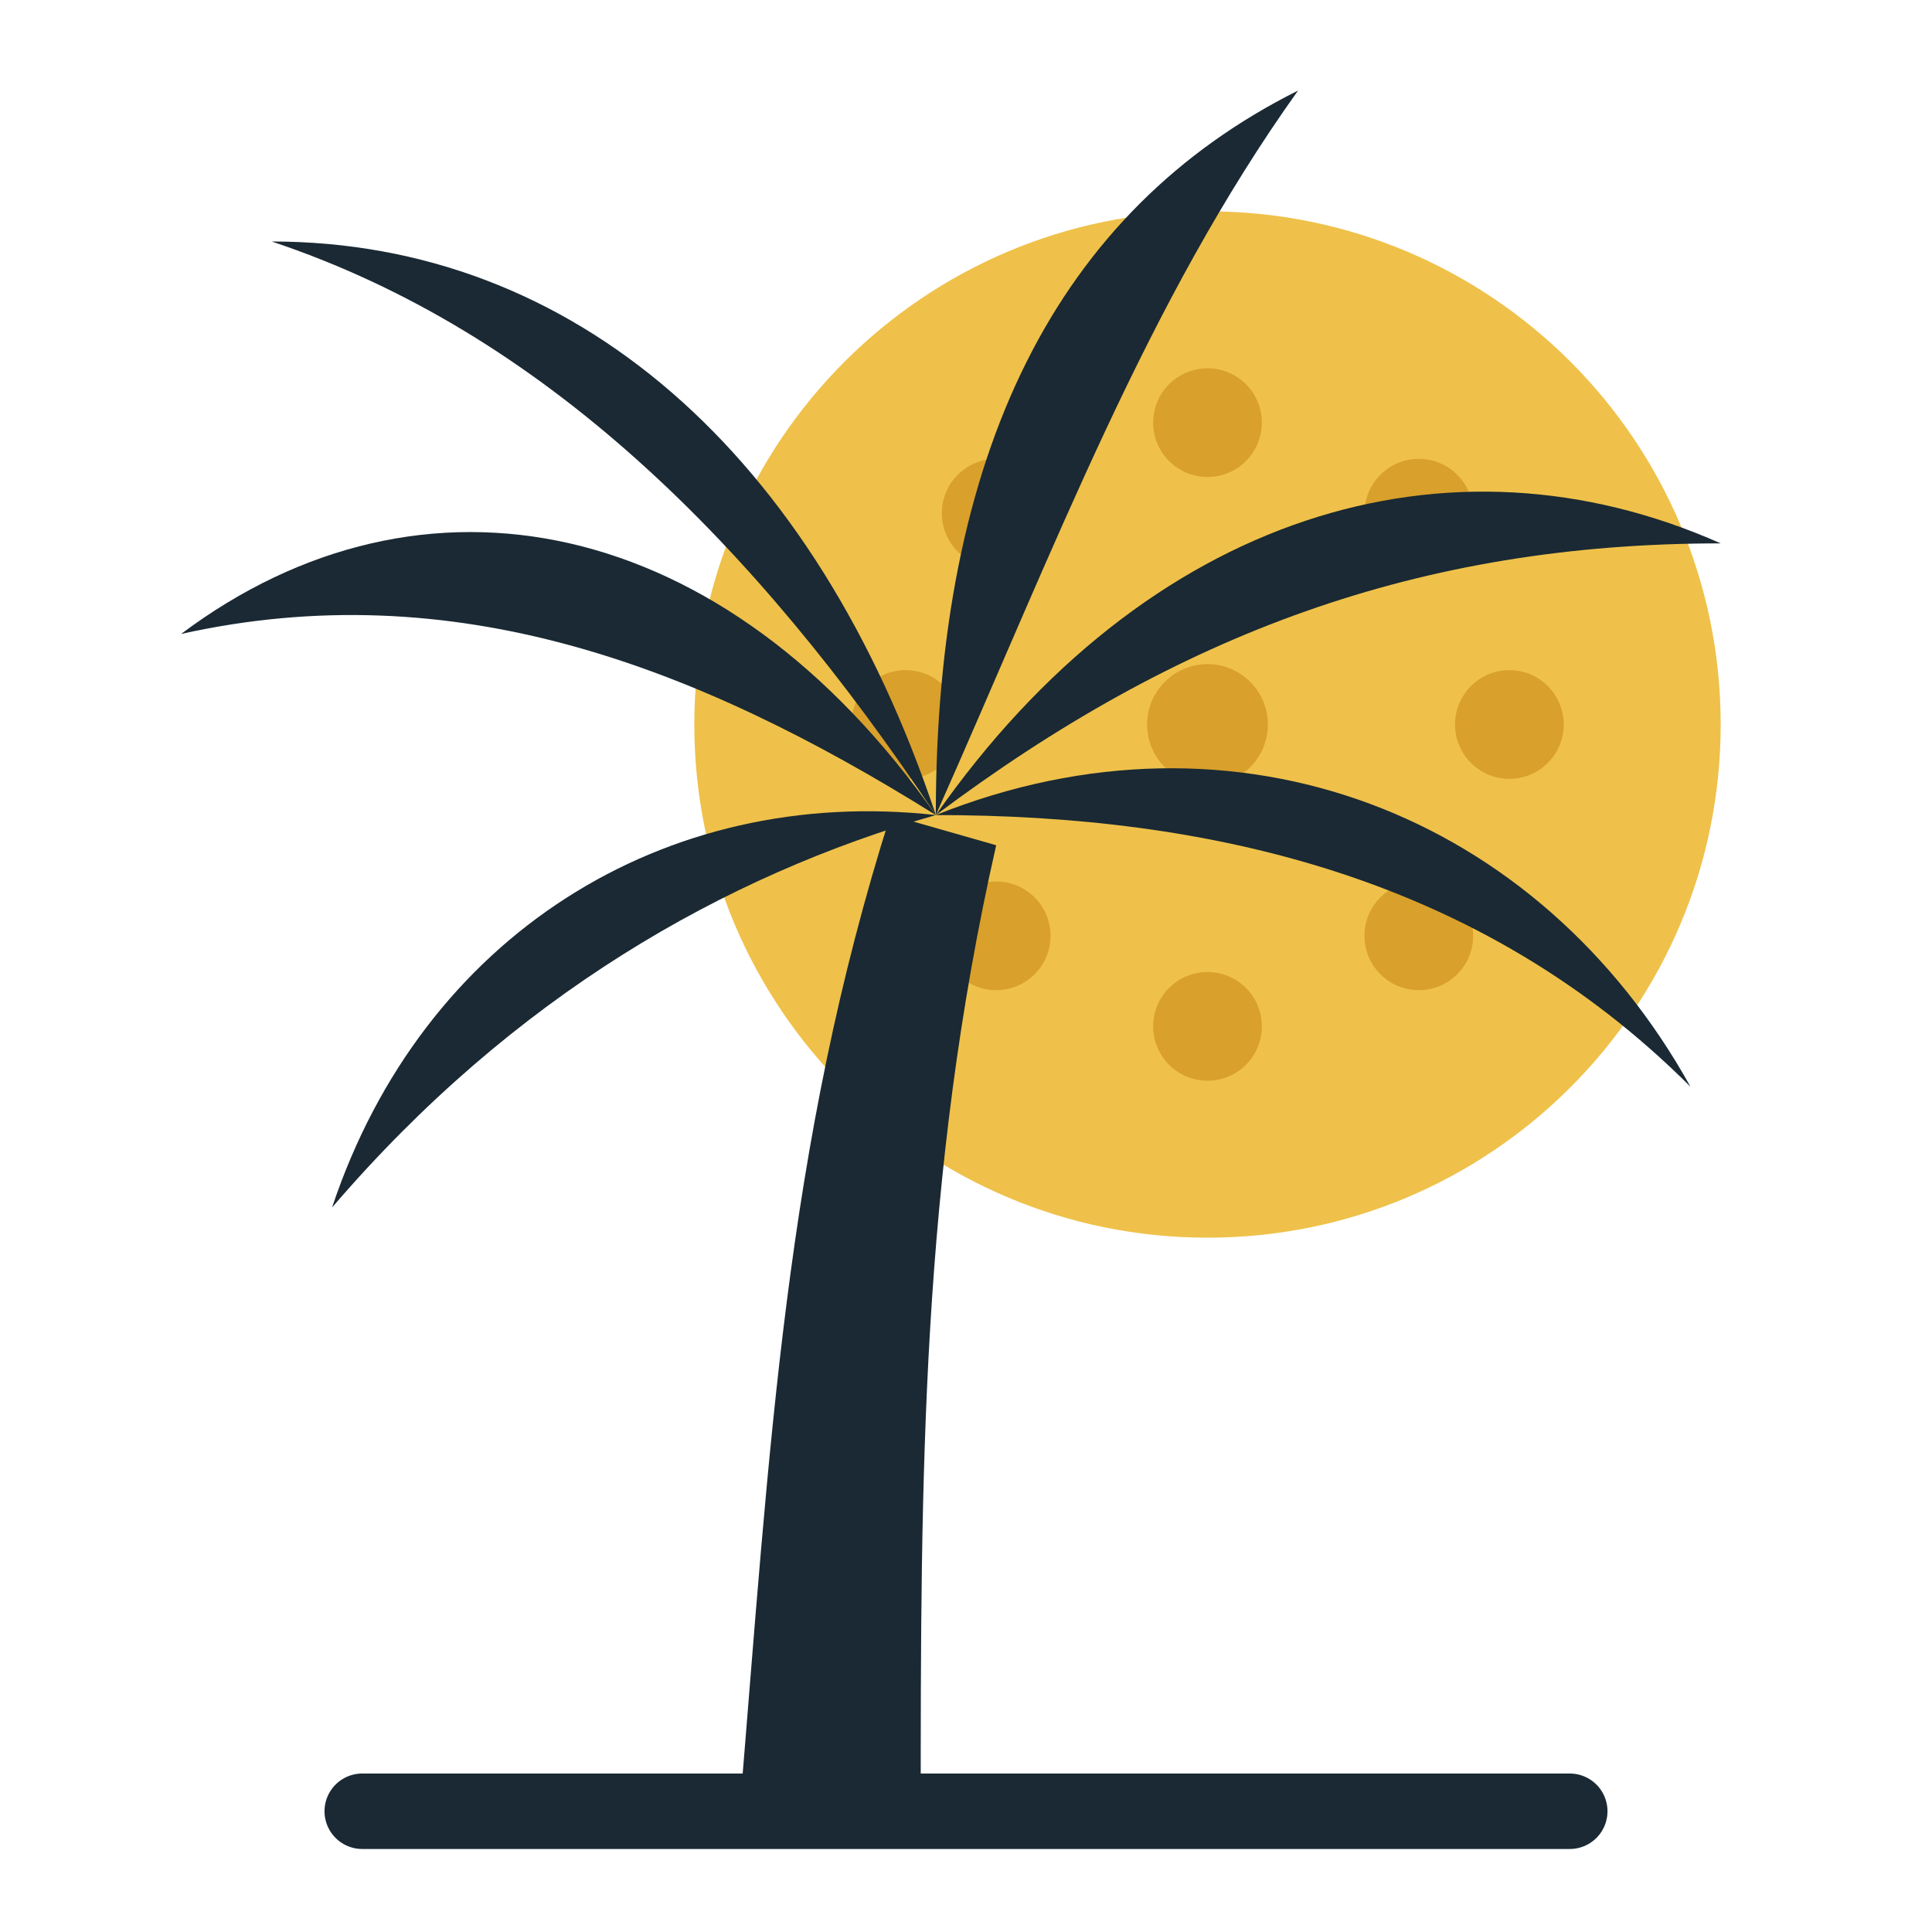
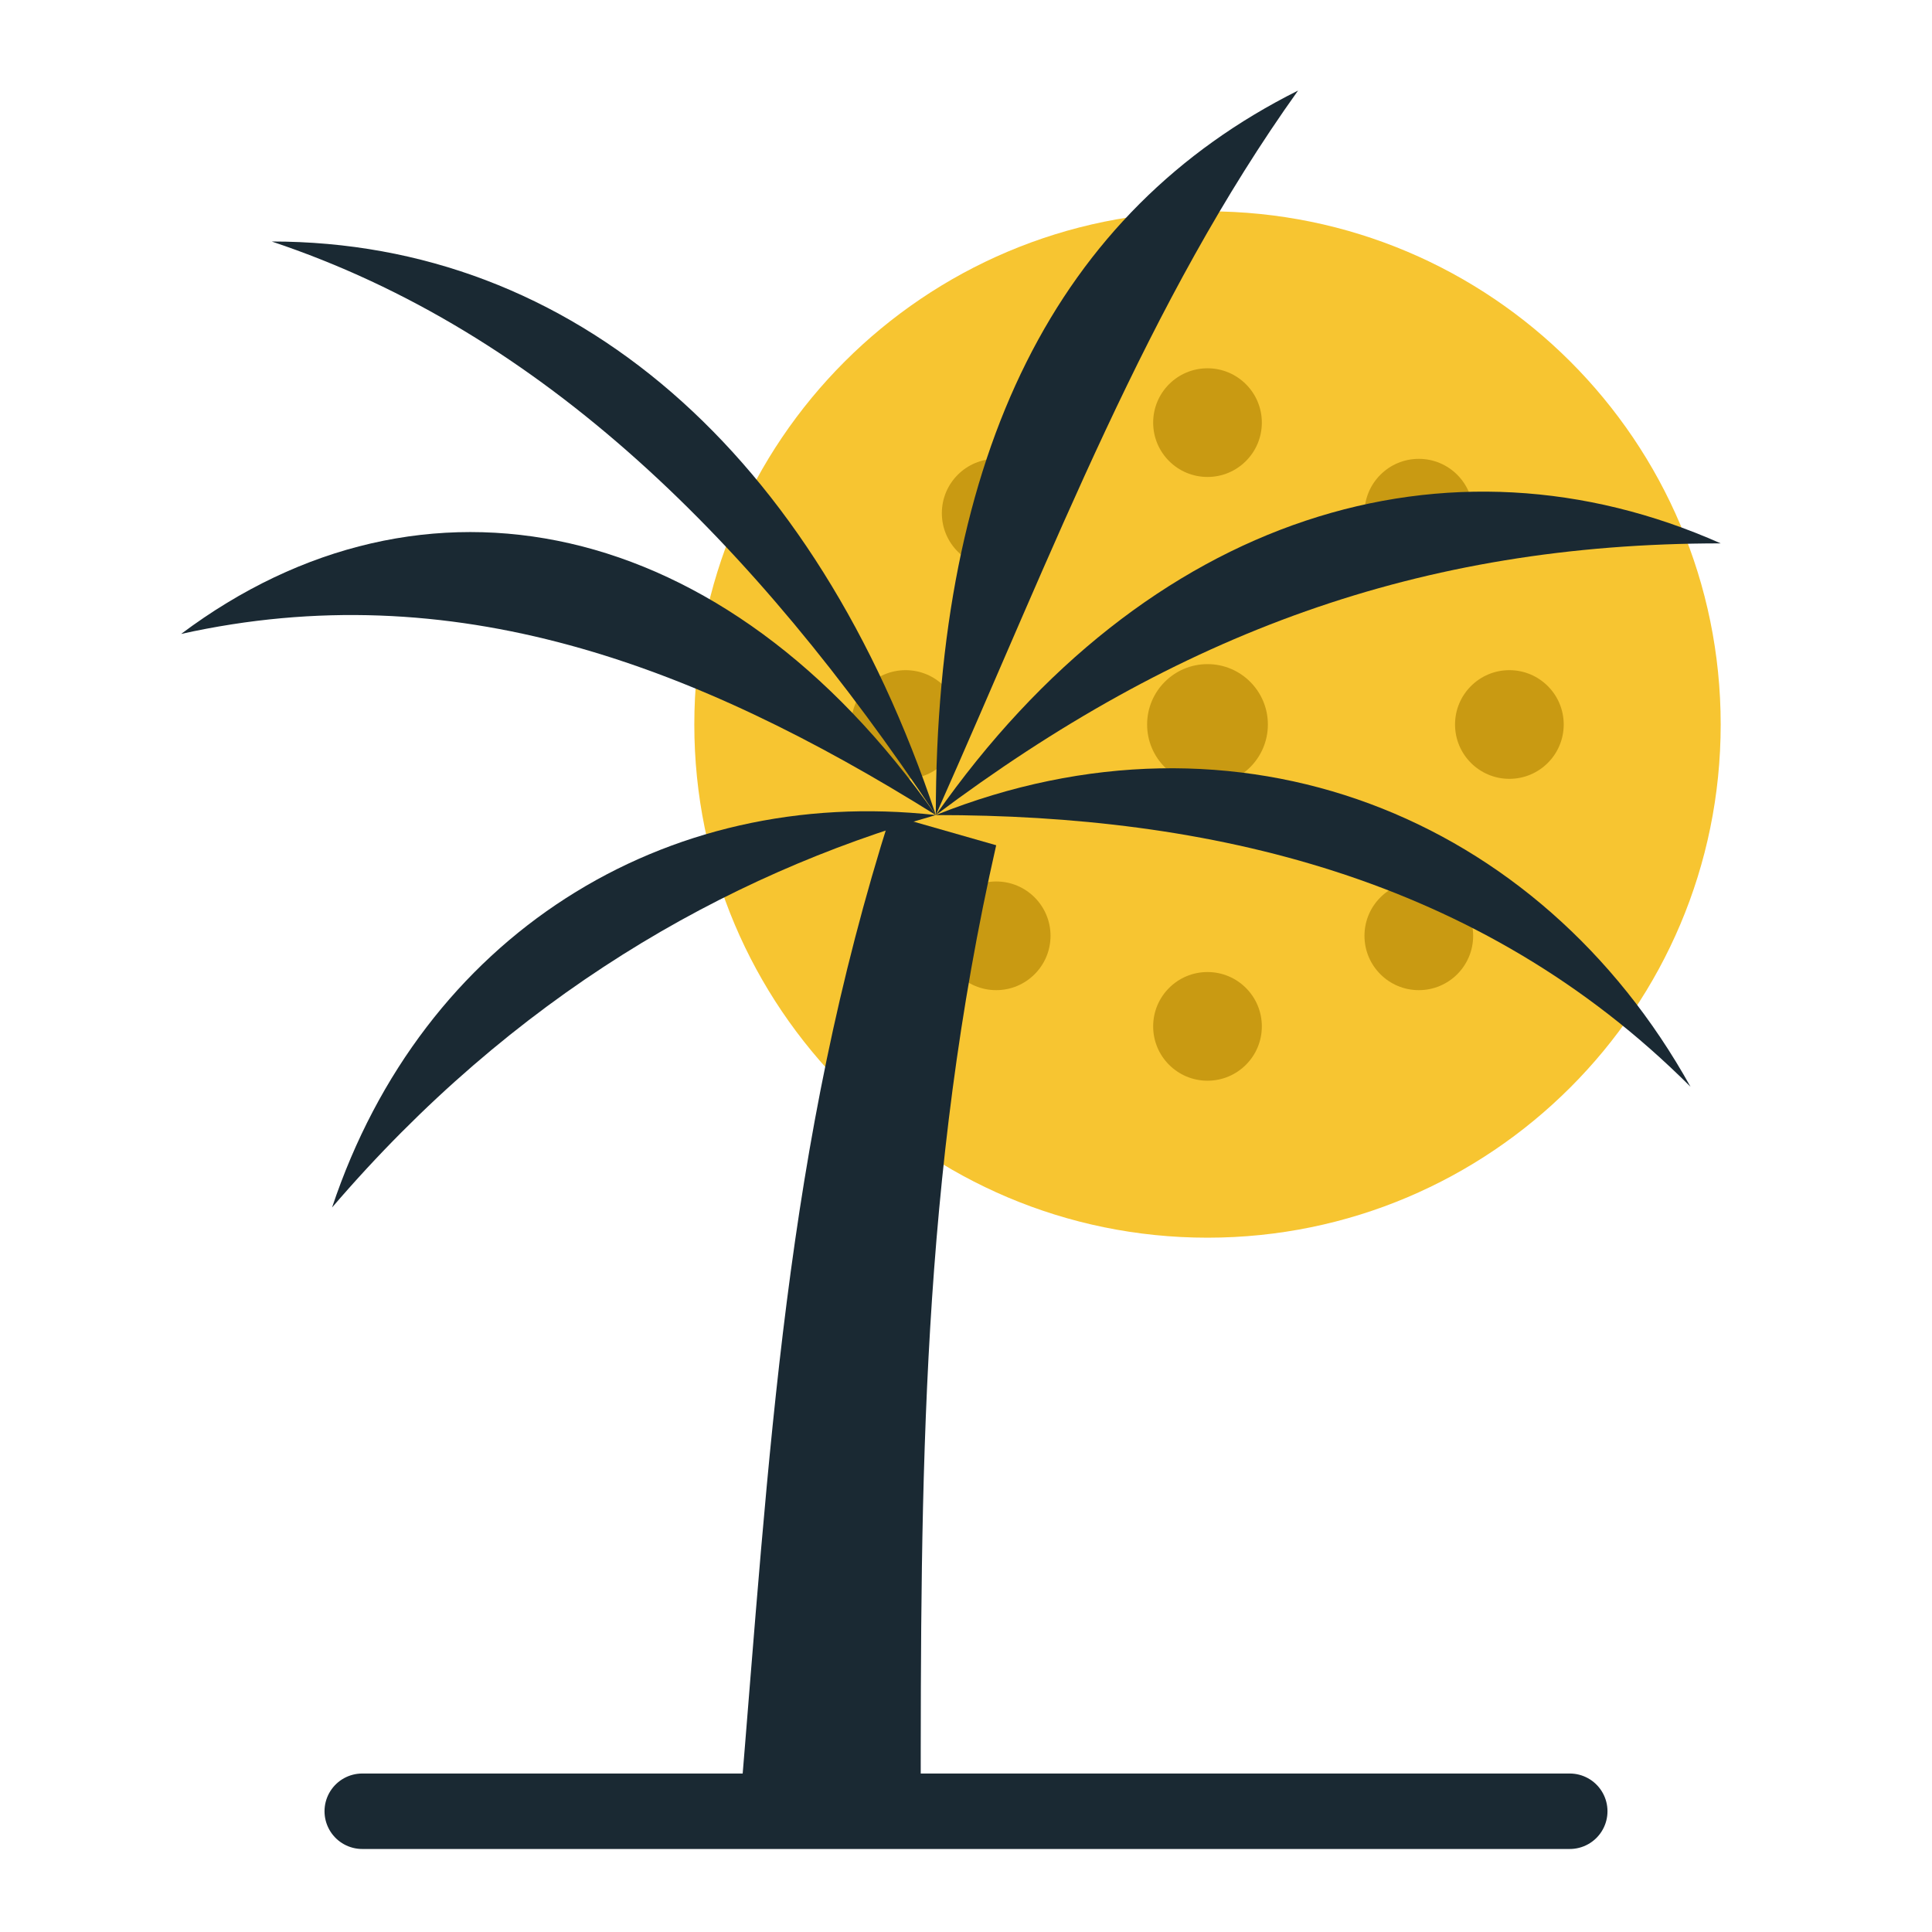
<svg xmlns="http://www.w3.org/2000/svg" viewBox="0 0 64 64" role="img" aria-label="Kinetic Court SD logo: a palm tree with a pickleball as the sun">
-   <circle cx="40" cy="24" r="17" fill="#EFC14A" />
-   <g fill="#D9A02B">
+   <circle cx="40" cy="24" r="17" fill="#F7C531" />
+   <g fill="#C99A12">
    <circle cx="40" cy="24" r="2" />
    <circle cx="40" cy="14" r="1.8" />
    <circle cx="40" cy="34" r="1.8" />
    <circle cx="30" cy="24" r="1.8" />
    <circle cx="50" cy="24" r="1.8" />
    <circle cx="33" cy="17" r="1.8" />
    <circle cx="47" cy="17" r="1.8" />
    <circle cx="33" cy="31" r="1.8" />
    <circle cx="47" cy="31" r="1.8" />
  </g>
  <g fill="#1A2933">
    <path d="M24.5 60 C25.5 48 26 38 29.5 27 L33 28 C30.5 39 30.5 49 30.5 60 Z" />
    <path d="M31 27 C24 17 14 15 6 21 C15 19 23 22 31 27 Z" />
    <path d="M31 27 C27 15 19 8 9 8 C18 11 25 18 31 27 Z" />
    <path d="M31 27 C31 15 35 7 43 3 C38 10 35 18 31 27 Z" />
    <path d="M31 27 C38 17 48 14 57 18 C47 18 39 21 31 27 Z" />
    <path d="M31 27 C41 23 51 27 56 36 C49 29 40 27 31 27 Z" />
    <path d="M31 27 C22 26 14 31 11 40 C17 33 24 29 31 27 Z" />
  </g>
  <path d="M12 60 H52" stroke="#1A2933" stroke-width="2.5" stroke-linecap="round" />
</svg>
